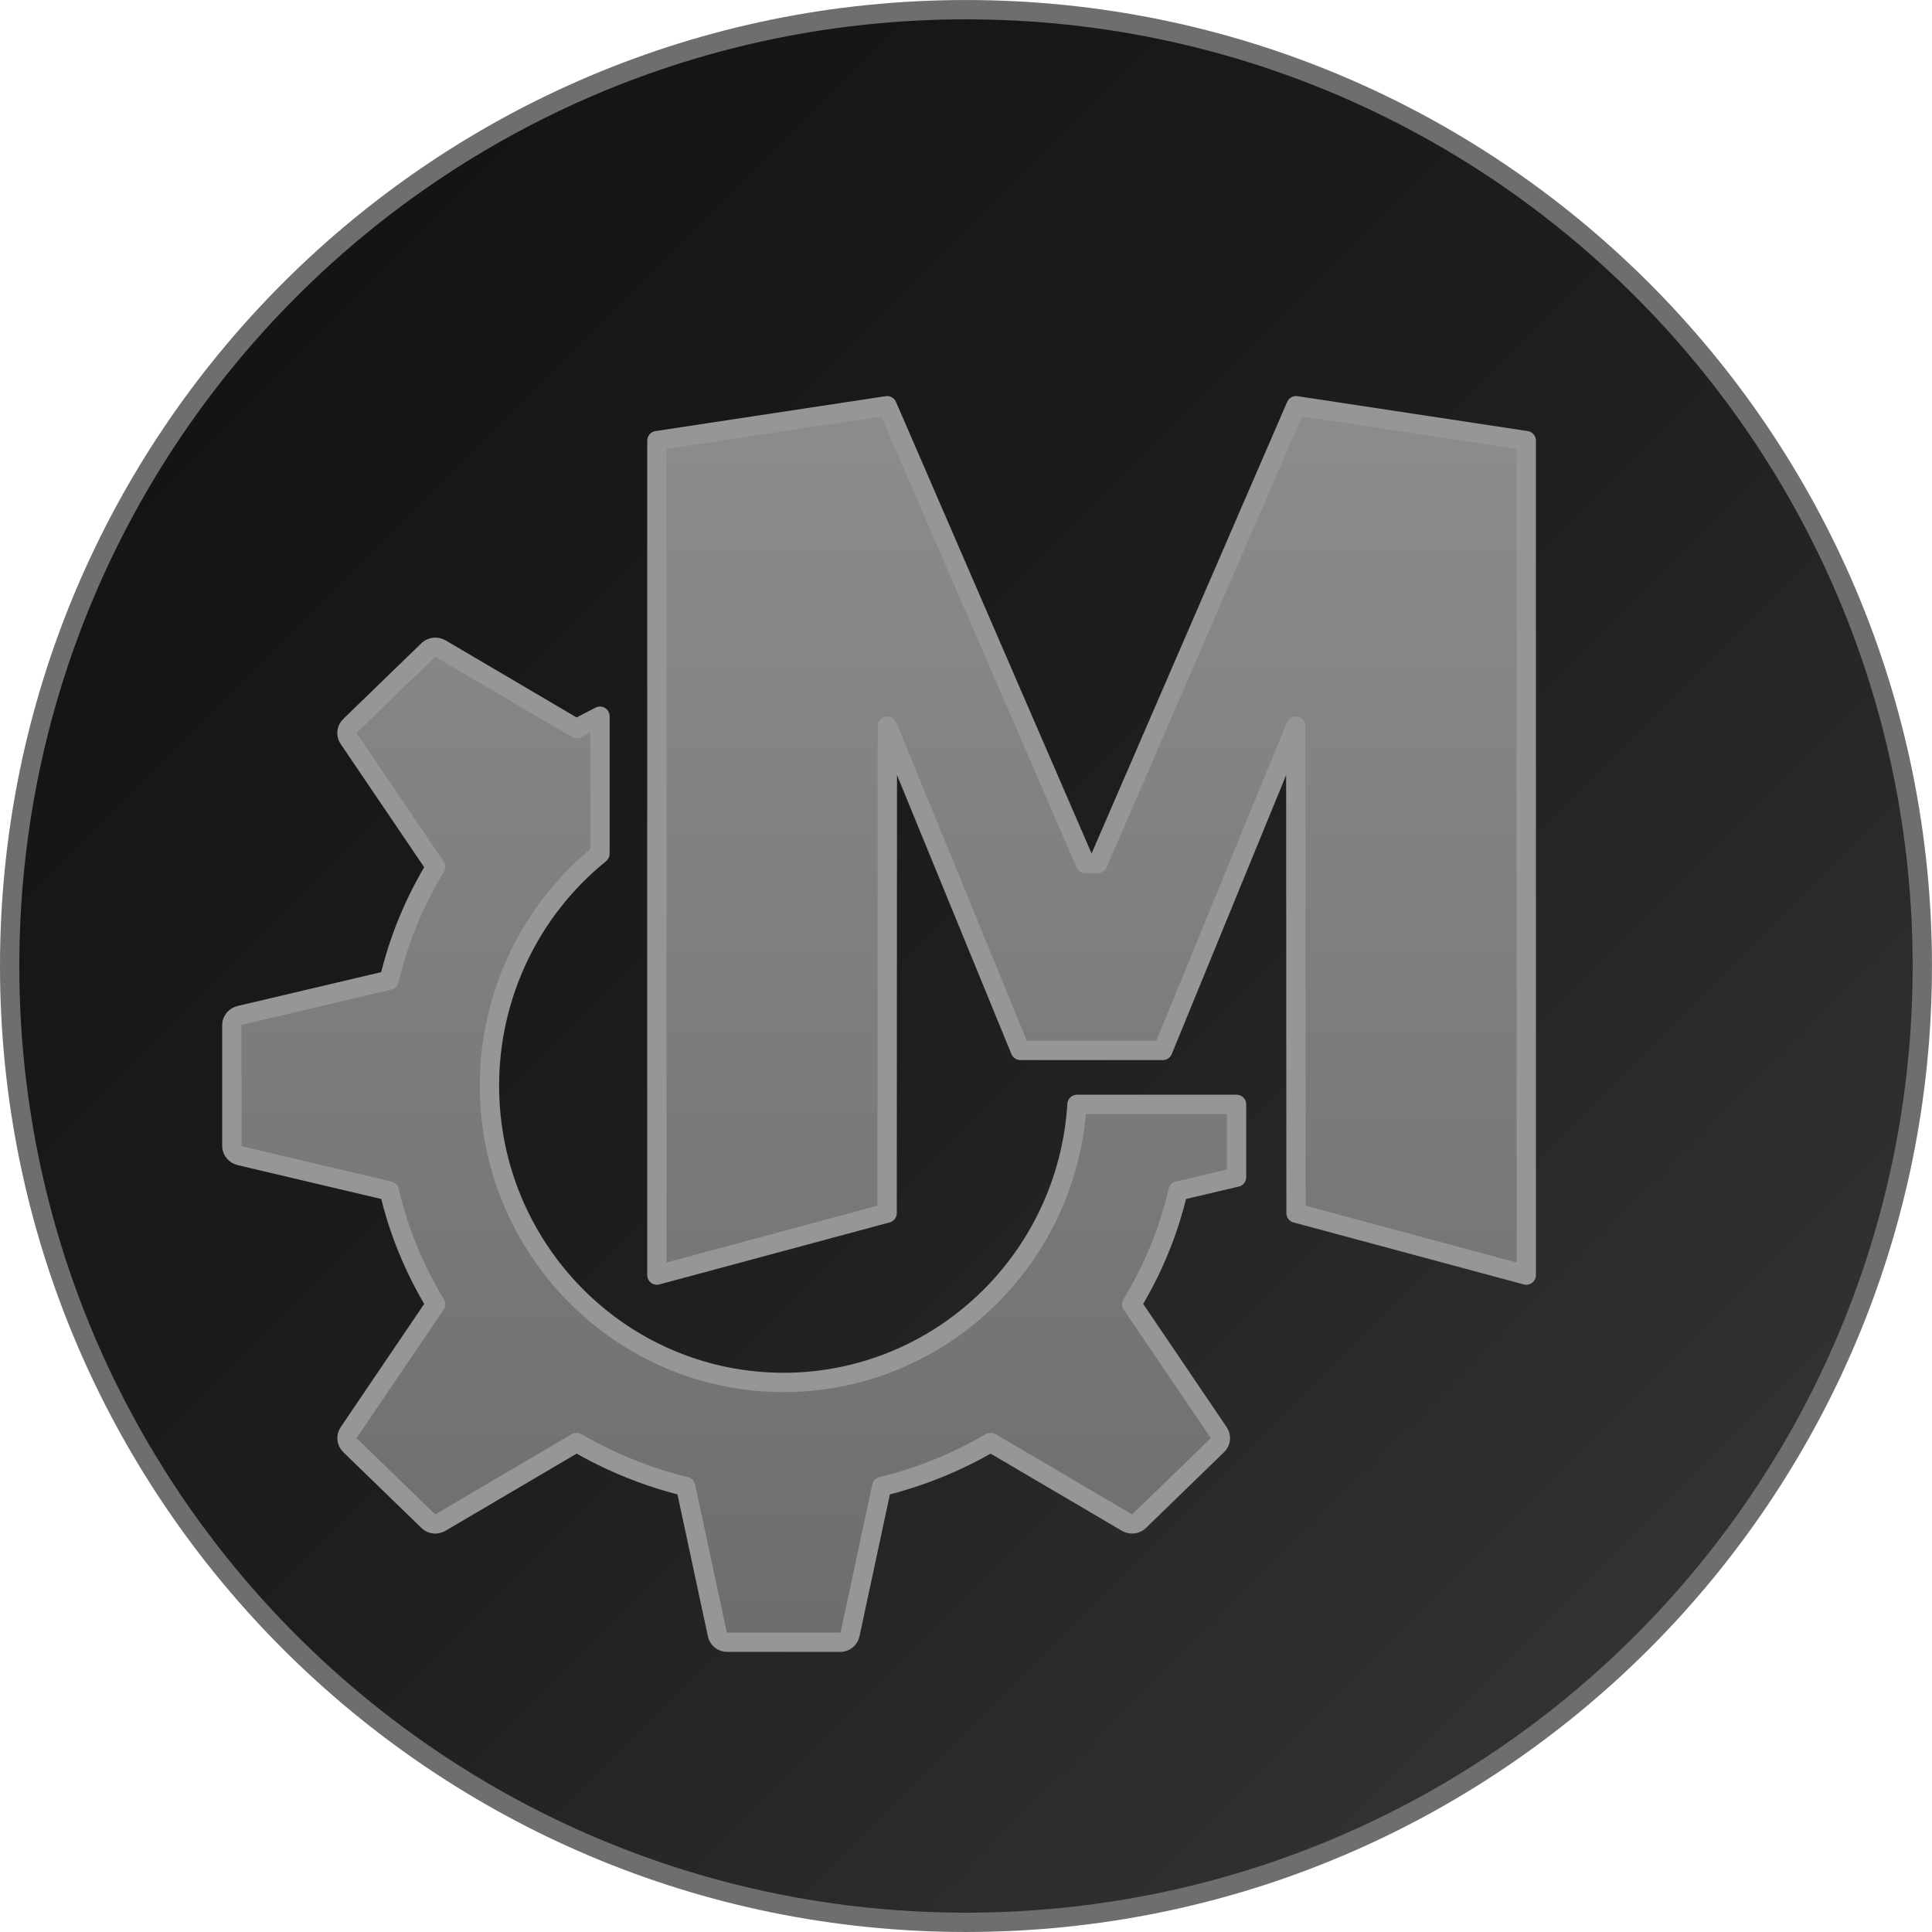
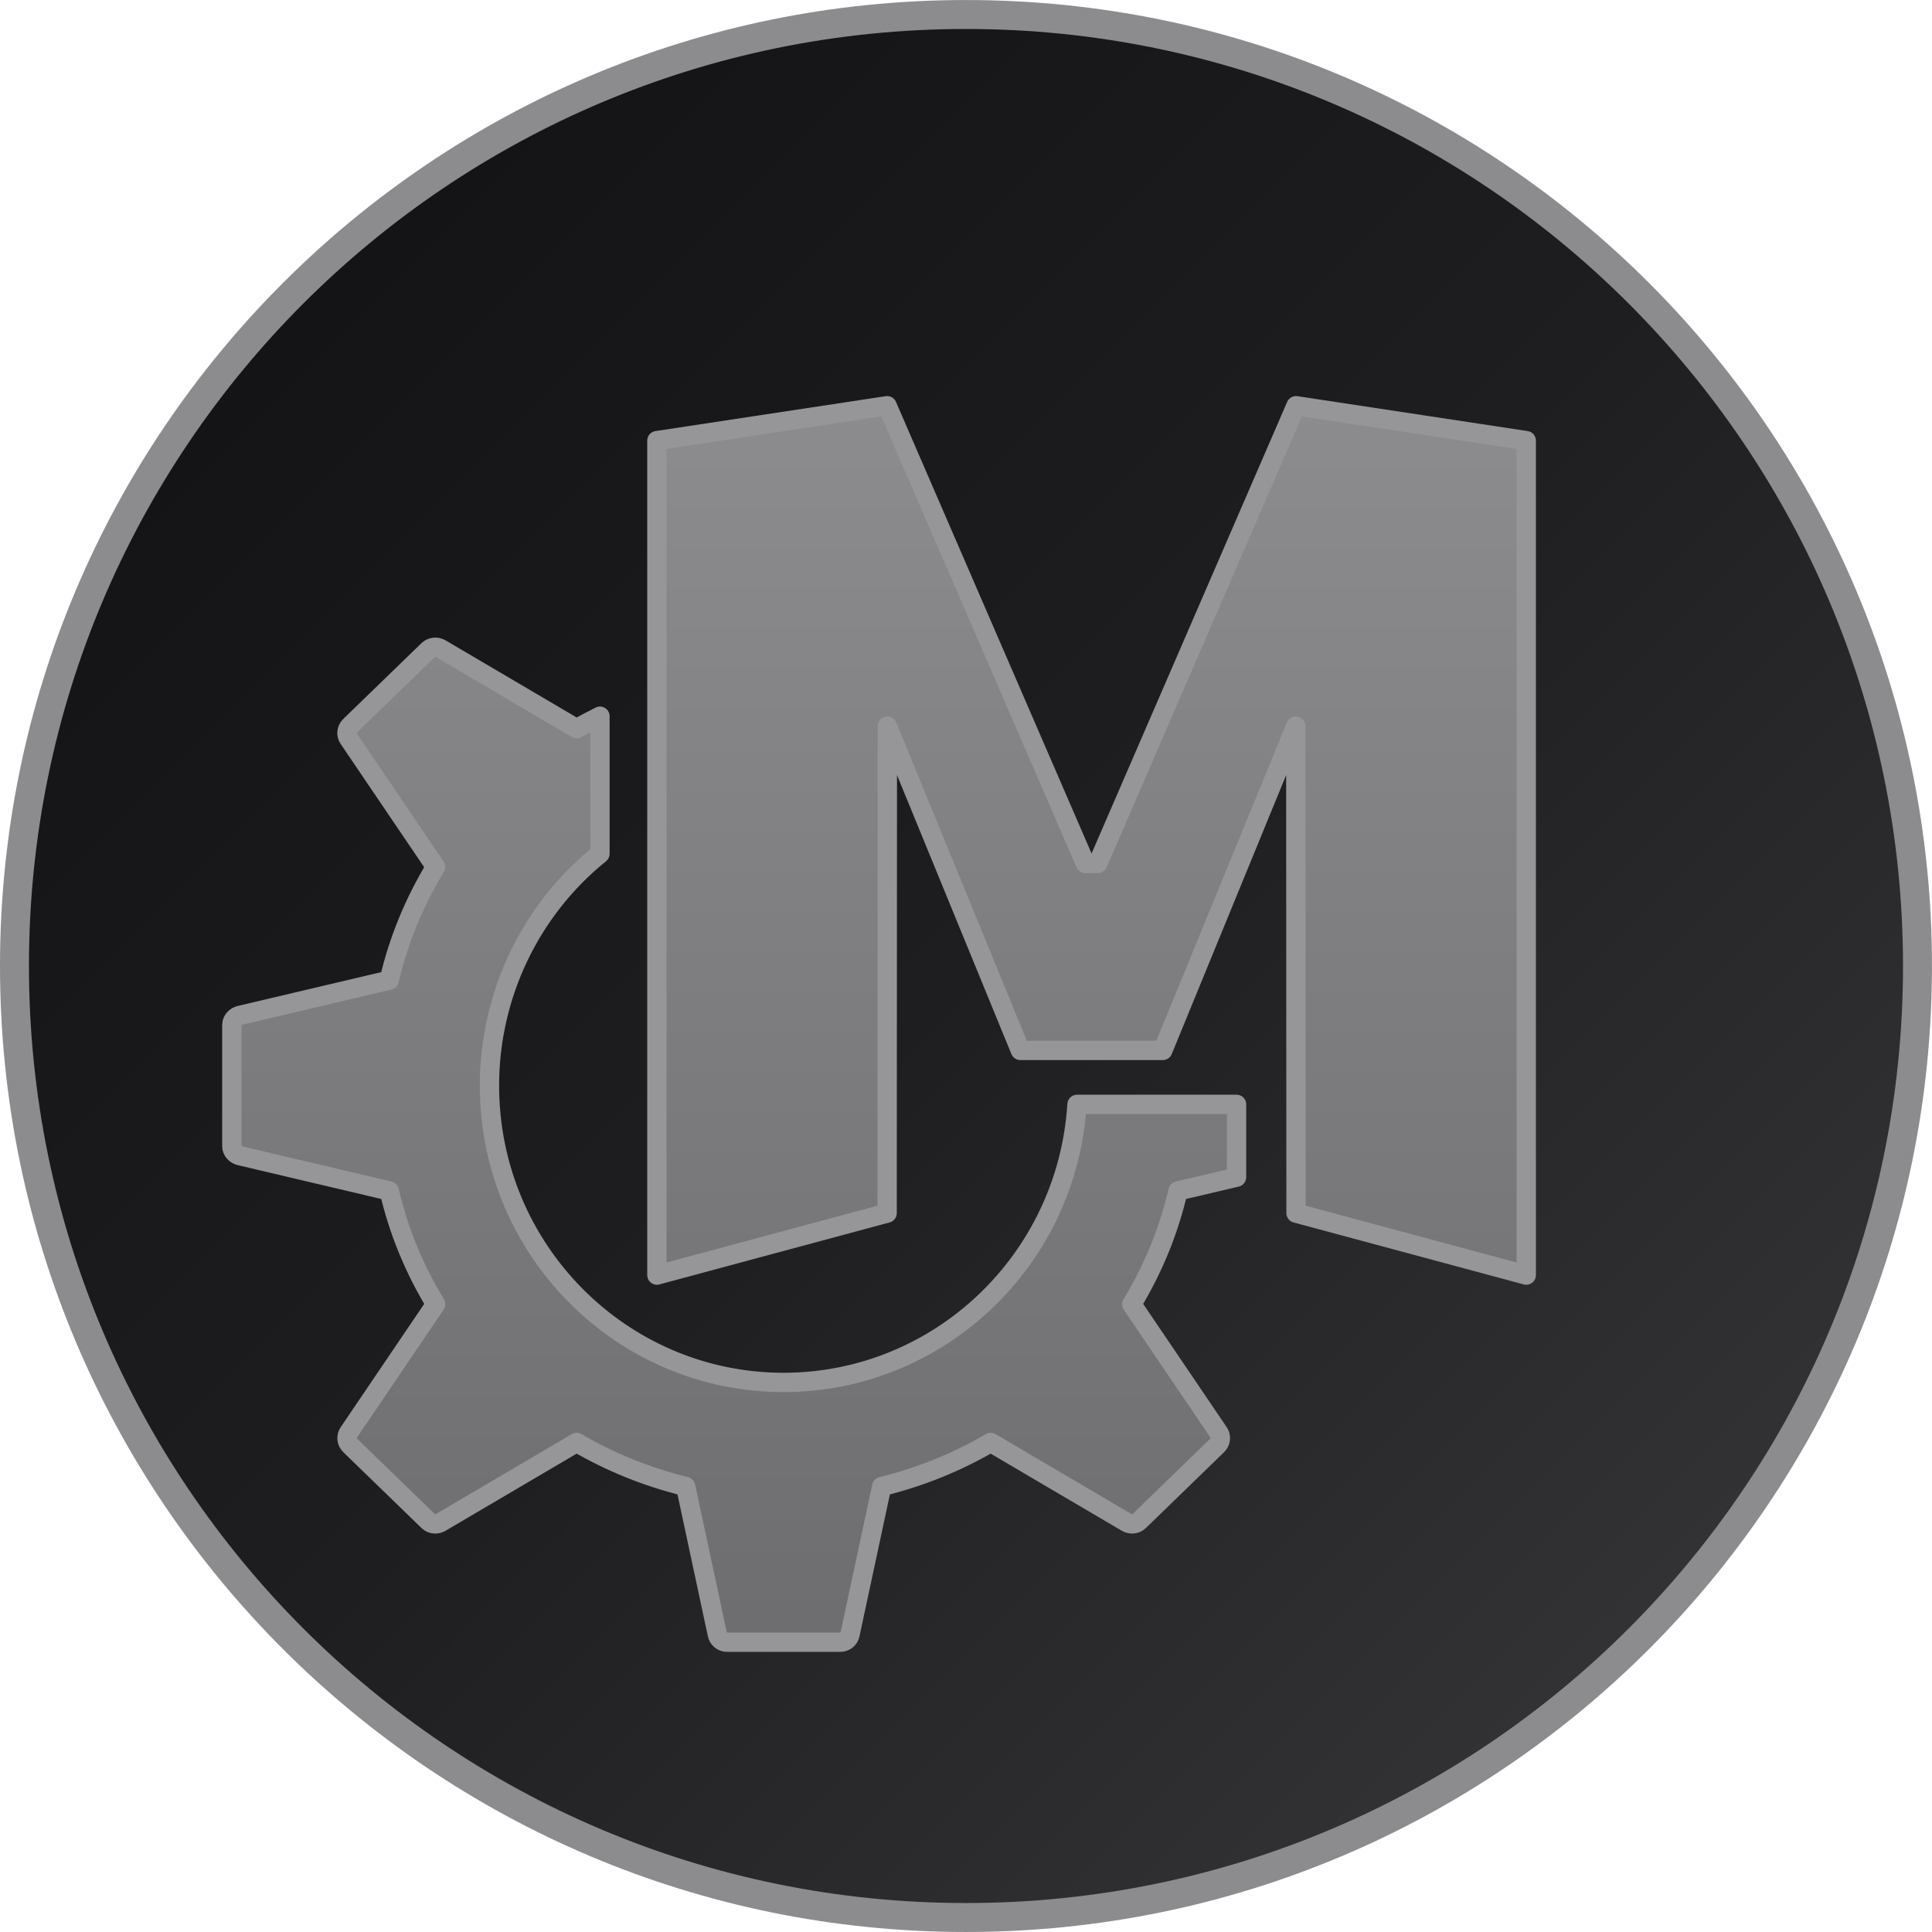
<svg xmlns="http://www.w3.org/2000/svg" xmlns:xlink="http://www.w3.org/1999/xlink" width="200" height="200" viewBox="0 0 52.917 52.917" version="1.1" id="svg913">
  <defs id="defs907">
    <linearGradient id="linearGradient923">
      <stop style="stop-color:#8c8c8e;stop-opacity:1" offset="0" id="stop919" />
      <stop style="stop-color:#6e6e70;stop-opacity:1" offset="1" id="stop921" />
    </linearGradient>
    <linearGradient id="linearGradient849">
      <stop style="stop-color:#727274;stop-opacity:1" offset="0" id="stop845" />
      <stop style="stop-color:#88888a;stop-opacity:1" offset="1" id="stop847" />
    </linearGradient>
    <linearGradient id="linearGradient1660">
      <stop style="stop-color:#646466;stop-opacity:1" offset="0" id="stop1656" />
      <stop style="stop-color:#7a7a7c;stop-opacity:1" offset="1" id="stop1658" />
    </linearGradient>
    <linearGradient id="linearGradient1469">
      <stop style="stop-color:#323234;stop-opacity:1" offset="0" id="stop1465" />
      <stop id="stop1473" offset="0.147" style="stop-color:#323234;stop-opacity:1" />
      <stop style="stop-color:#1e1e20;stop-opacity:1" offset="0.5" id="stop1477" />
      <stop style="stop-color:#141416;stop-opacity:1" offset="0.854" id="stop1475" />
      <stop style="stop-color:#141416;stop-opacity:1" offset="1" id="stop1467" />
    </linearGradient>
-     <linearGradient xlink:href="#linearGradient1469" id="linearGradient1471" x1="52.917" y1="297" x2="0" y2="244.083" gradientUnits="userSpaceOnUse" gradientTransform="matrix(0.9799999,0,0,0.9799999,0.5291673,5.410835)" />
+     <linearGradient xlink:href="#linearGradient1469" id="linearGradient1471" x1="52.917" y1="297" x2="0" y2="244.083" gradientUnits="userSpaceOnUse" gradientTransform="matrix(0.9699999,0,0,0.9699999,0.7937502,8.116253)" />
    <linearGradient xlink:href="#linearGradient1660" id="linearGradient838" gradientUnits="userSpaceOnUse" x1="11.179" y1="284.461" x2="11.179" y2="256.622" gradientTransform="matrix(1.004329,0,0,1.007425,-0.1145362,-2.008733)" />
    <linearGradient xlink:href="#linearGradient849" id="linearGradient851" x1="11.113" y1="284.565" x2="11.113" y2="256.519" gradientUnits="userSpaceOnUse" />
    <linearGradient xlink:href="#linearGradient923" id="linearGradient925" x1="28.066" y1="40" x2="28.061" y2="165.55" gradientUnits="userSpaceOnUse" gradientTransform="matrix(0.2645833,0,0,0.2645833,-0.5291666,244.6125)" />
  </defs>
  <g id="layer1" transform="translate(0,-244.0833)">
    <rect style="opacity:0;fill:#000000;fill-opacity:1;stroke:none;stroke-width:0.794;stroke-linecap:butt;stroke-linejoin:round;stroke-miterlimit:4;stroke-dasharray:none;stroke-opacity:1" id="bounding-box" width="52.917" height="52.917" x="0" y="244.083" rx="0.353" ry="0.423" />
-     <circle cy="270.542" cx="26.458" id="border" style="opacity:1;fill:#6e6e70;fill-opacity:1;stroke:none;stroke-width:1.908;stroke-linecap:butt;stroke-linejoin:round;stroke-miterlimit:4;stroke-dasharray:none;stroke-opacity:1" r="26.458" />
-     <circle style="opacity:1;fill:url(#linearGradient1471);fill-opacity:1;stroke:none;stroke-width:1.87;stroke-linecap:butt;stroke-linejoin:round;stroke-miterlimit:4;stroke-dasharray:none;stroke-opacity:1" id="background" cx="26.458" cy="270.542" r="25.929" />
+     <circle cy="270.542" cx="26.458" id="border" style="opacity:1;fill:#8c8c8e;fill-opacity:1;stroke:none;stroke-width:1.908;stroke-linecap:butt;stroke-linejoin:round;stroke-miterlimit:4;stroke-dasharray:none;stroke-opacity:1" r="26.458" />
+     <circle style="opacity:1;fill:url(#linearGradient1471);fill-opacity:1;stroke:none;stroke-width:1.851;stroke-linecap:butt;stroke-linejoin:round;stroke-miterlimit:4;stroke-dasharray:none;stroke-opacity:1" id="background" cx="26.458" cy="270.542" r="25.665" />
    <text xml:space="preserve" style="font-style:normal;font-variant:normal;font-weight:600;font-stretch:normal;font-size:10.583px;line-height:1.25;font-family:'SF Pro Text';-inkscape-font-specification:'SF Pro Text Semi-Bold';letter-spacing:0px;word-spacing:0px;display:none;fill:#000000;fill-opacity:1;stroke:none;stroke-width:0.265" x="3.605" y="273.117" id="monochrome-text">
      <tspan x="3.605" y="273.117" style="font-size:7.056px;fill:#aaaaac;fill-opacity:1;stroke-width:0.265" id="tspan1577">Monochrome</tspan>
    </text>
    <path d="M 41.804,284.565 V 256.519 H 33.414 L 26.652,273.661 H 26.284 L 19.502,256.519 H 11.113 v 28.046 h 6.568 v -17.706 h 0.349 l 6.239,15.549 h 4.398 l 6.22,-15.549 h 0.349 v 17.706 z" style="font-style:normal;font-variant:normal;font-weight:800;font-stretch:normal;font-size:39.511px;line-height:1.25;font-family:'SF Pro Text';-inkscape-font-specification:'SF Pro Text Ultra-Bold';letter-spacing:0px;word-spacing:0px;display:none;opacity:1;fill:none;fill-opacity:1;stroke:url(#linearGradient851);stroke-width:1.058;stroke-miterlimit:4;stroke-dasharray:none;stroke-opacity:1" id="m-outline" />
    <path id="path1653" style="font-style:normal;font-variant:normal;font-weight:800;font-stretch:normal;font-size:39.511px;line-height:1.25;font-family:'SF Pro Text';-inkscape-font-specification:'SF Pro Text Ultra-Bold';letter-spacing:0px;word-spacing:0px;display:none;fill:url(#linearGradient838);fill-opacity:1;stroke:none;stroke-width:0.266" d="M 41.804,284.565 V 256.519 H 33.414 L 26.652,273.661 H 26.284 L 19.502,256.519 H 11.113 v 28.046 h 6.568 v -17.706 h 0.349 l 6.239,15.549 h 4.398 l 6.22,-15.549 h 0.349 v 17.706 z" />
    <path style="opacity:1;fill:url(#linearGradient925);fill-opacity:1;stroke:#969698;stroke-width:0.529;stroke-linejoin:round;stroke-miterlimit:4;stroke-dasharray:none;stroke-opacity:1" d="m 24.298,255.196 -6.306,0.956 v 22.856 l 6.306,-1.698 0.007,-13.338 3.642,8.882 h 3.902 l 3.642,-8.882 0.007,13.338 6.306,1.698 v -22.856 l -6.306,-0.956 -5.43,12.537 h -0.34 z m -12.404,6.616 c -0.06,0.007 -0.117,0.031 -0.163,0.074 l -2.147,2.081 c -0.093,0.091 -0.108,0.236 -0.036,0.343 l 2.383,3.517 c -0.577,0.952 -1.013,1.992 -1.27,3.103 L 6.574,271.893 c -0.124,0.028 -0.224,0.135 -0.224,0.26 v 1.664 1.662 c 0,0.125 0.1,0.231 0.224,0.26 l 4.088,0.964 c 0.257,1.11 0.693,2.151 1.27,3.103 l -2.383,3.517 c -0.072,0.107 -0.057,0.252 0.036,0.343 l 2.147,2.083 c 0.091,0.088 0.231,0.097 0.34,0.032 l 3.721,-2.189 c 0.919,0.536 1.922,0.946 2.987,1.206 l 0.868,4.051 c 0.027,0.125 0.136,0.215 0.268,0.215 h 1.548 1.549 c 0.132,0 0.242,-0.09 0.269,-0.215 l 0.868,-4.051 c 1.066,-0.26 2.067,-0.67 2.985,-1.206 l 3.723,2.189 c 0.109,0.064 0.249,0.055 0.34,-0.032 l 2.147,-2.083 c 0.093,-0.091 0.108,-0.236 0.036,-0.343 l -2.383,-3.517 c 0.577,-0.952 1.011,-1.992 1.268,-3.103 l 1.603,-0.377 v -1.994 h -4.37 c -0.269,4.278 -3.785,7.611 -8.034,7.616 -4.45,-6.1e-4 -8.058,-3.64 -8.059,-8.13 1.5e-4,-2.471 1.114,-4.808 3.027,-6.351 v -3.767 c -0.216,0.108 -0.431,0.22 -0.639,0.341 l -3.721,-2.189 c -0.054,-0.031 -0.117,-0.045 -0.177,-0.04 z" id="monochrome-kde-logo" />
  </g>
</svg>
